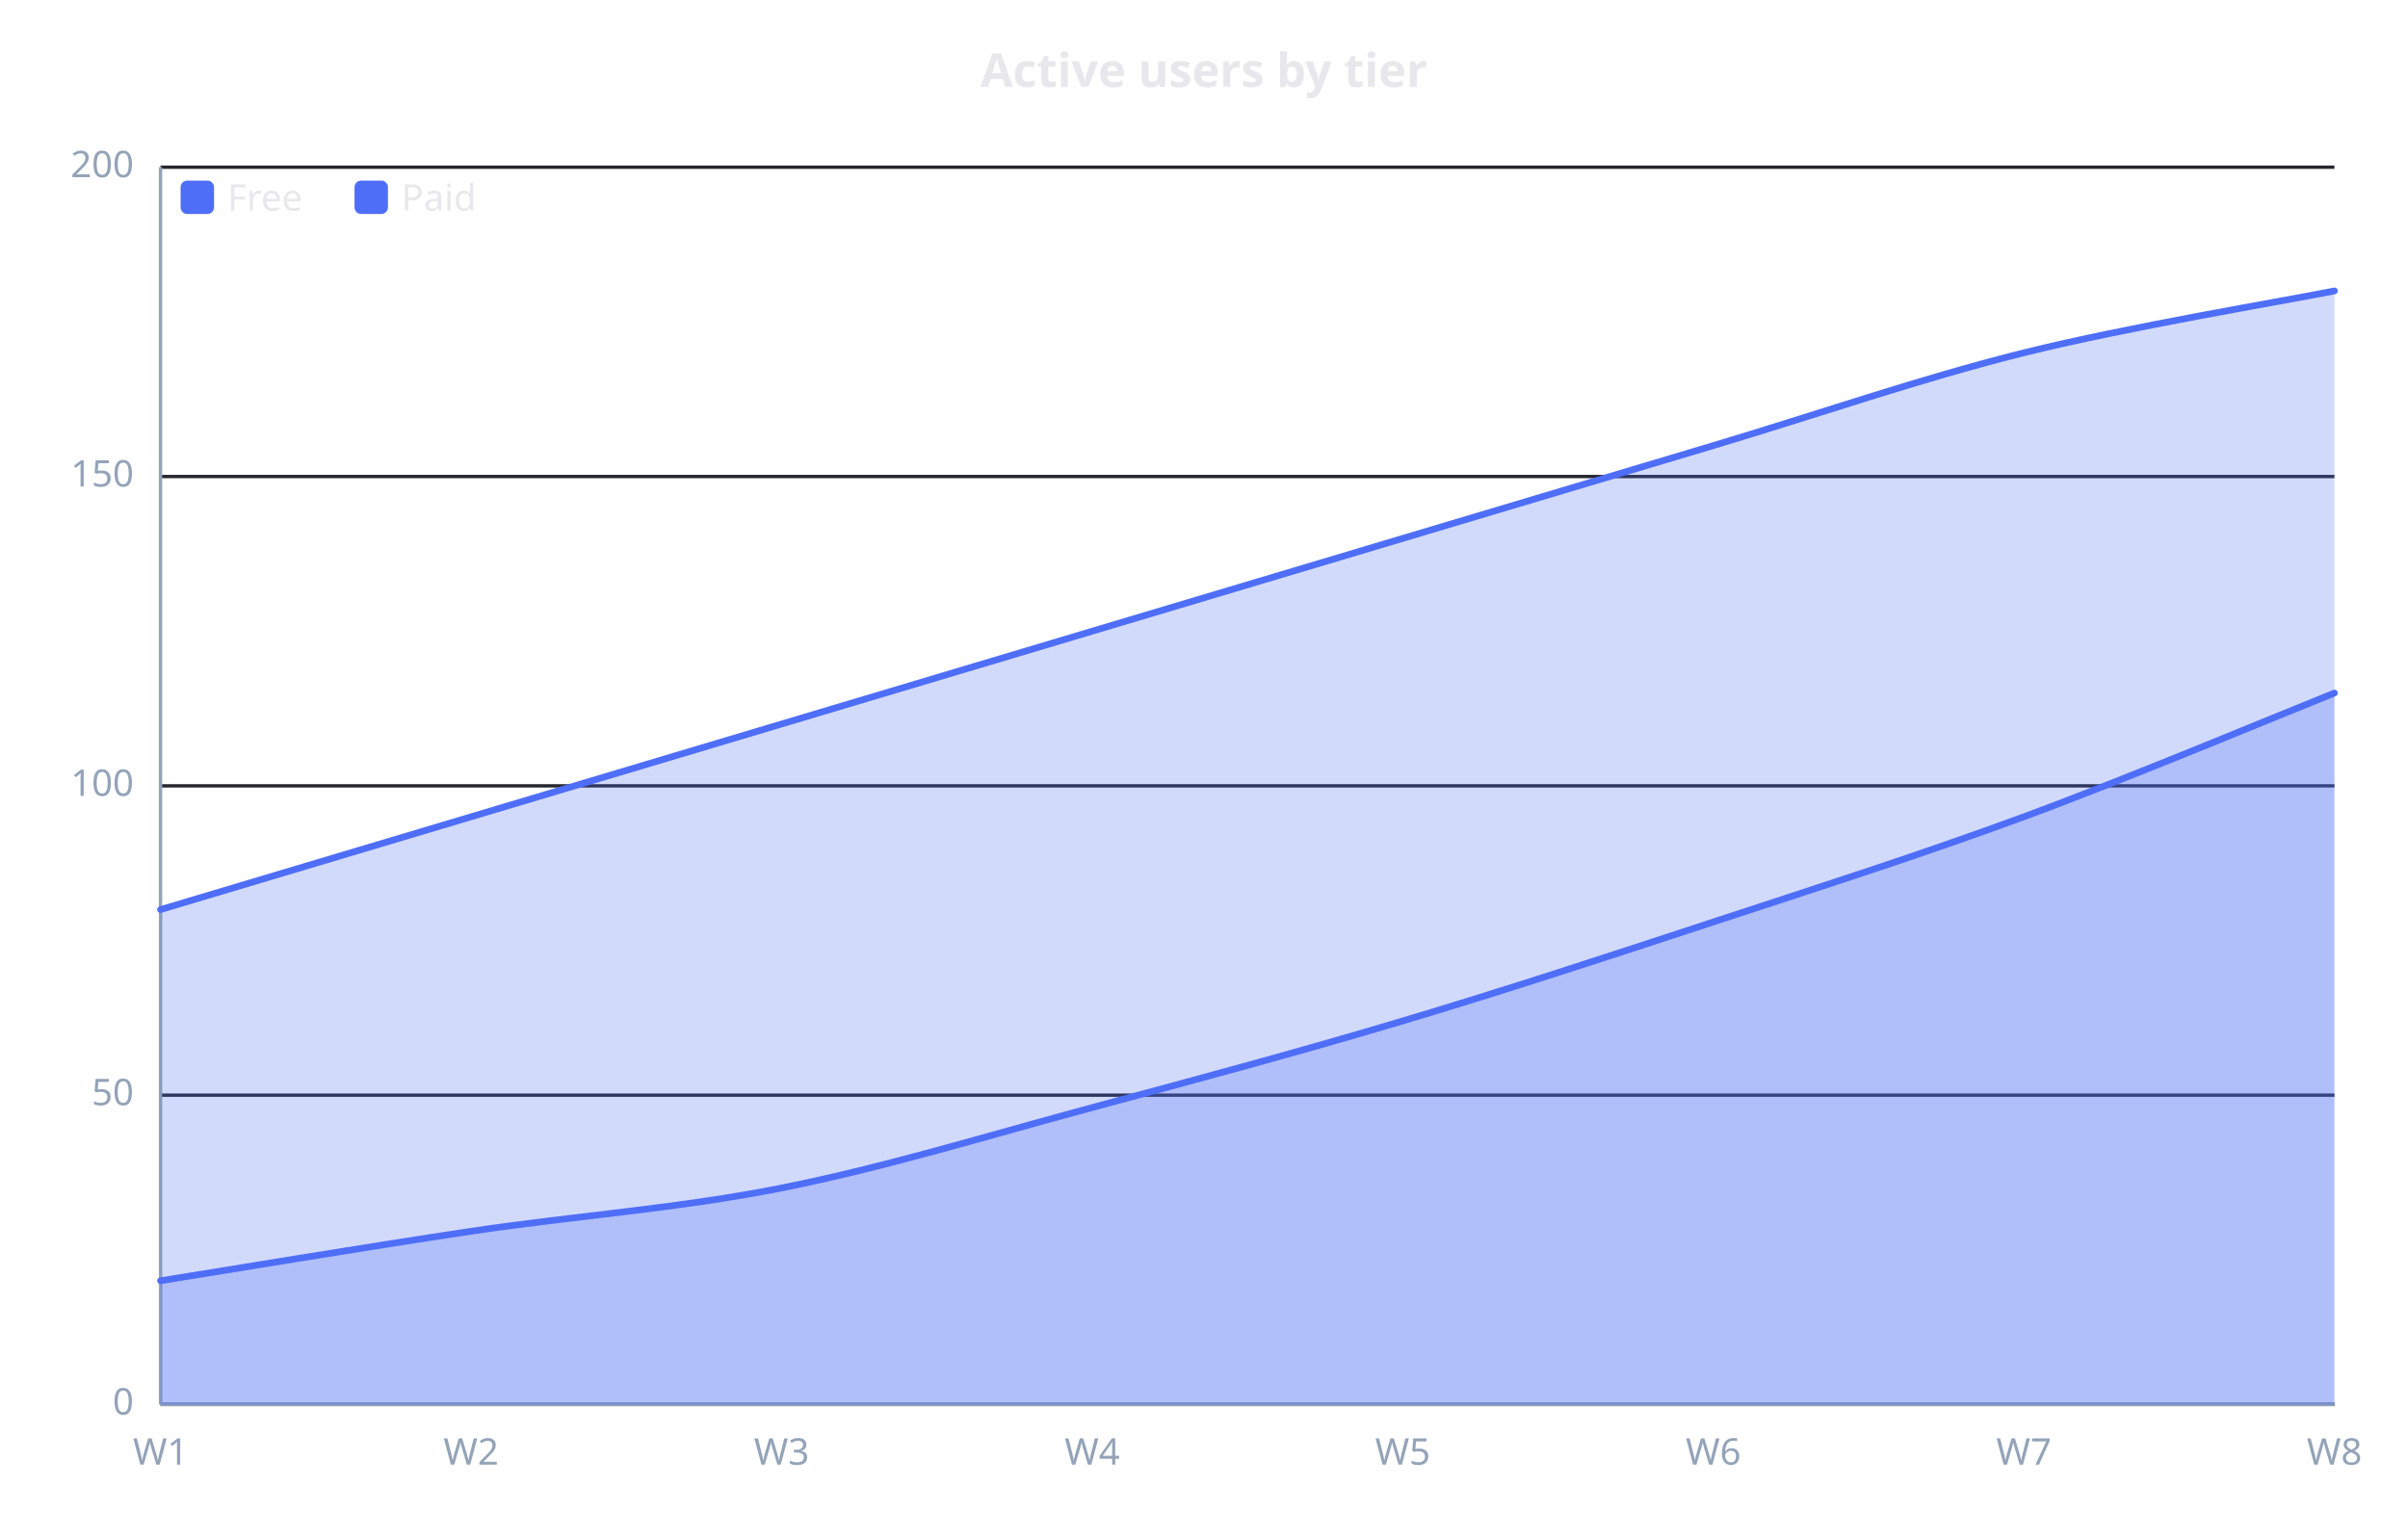
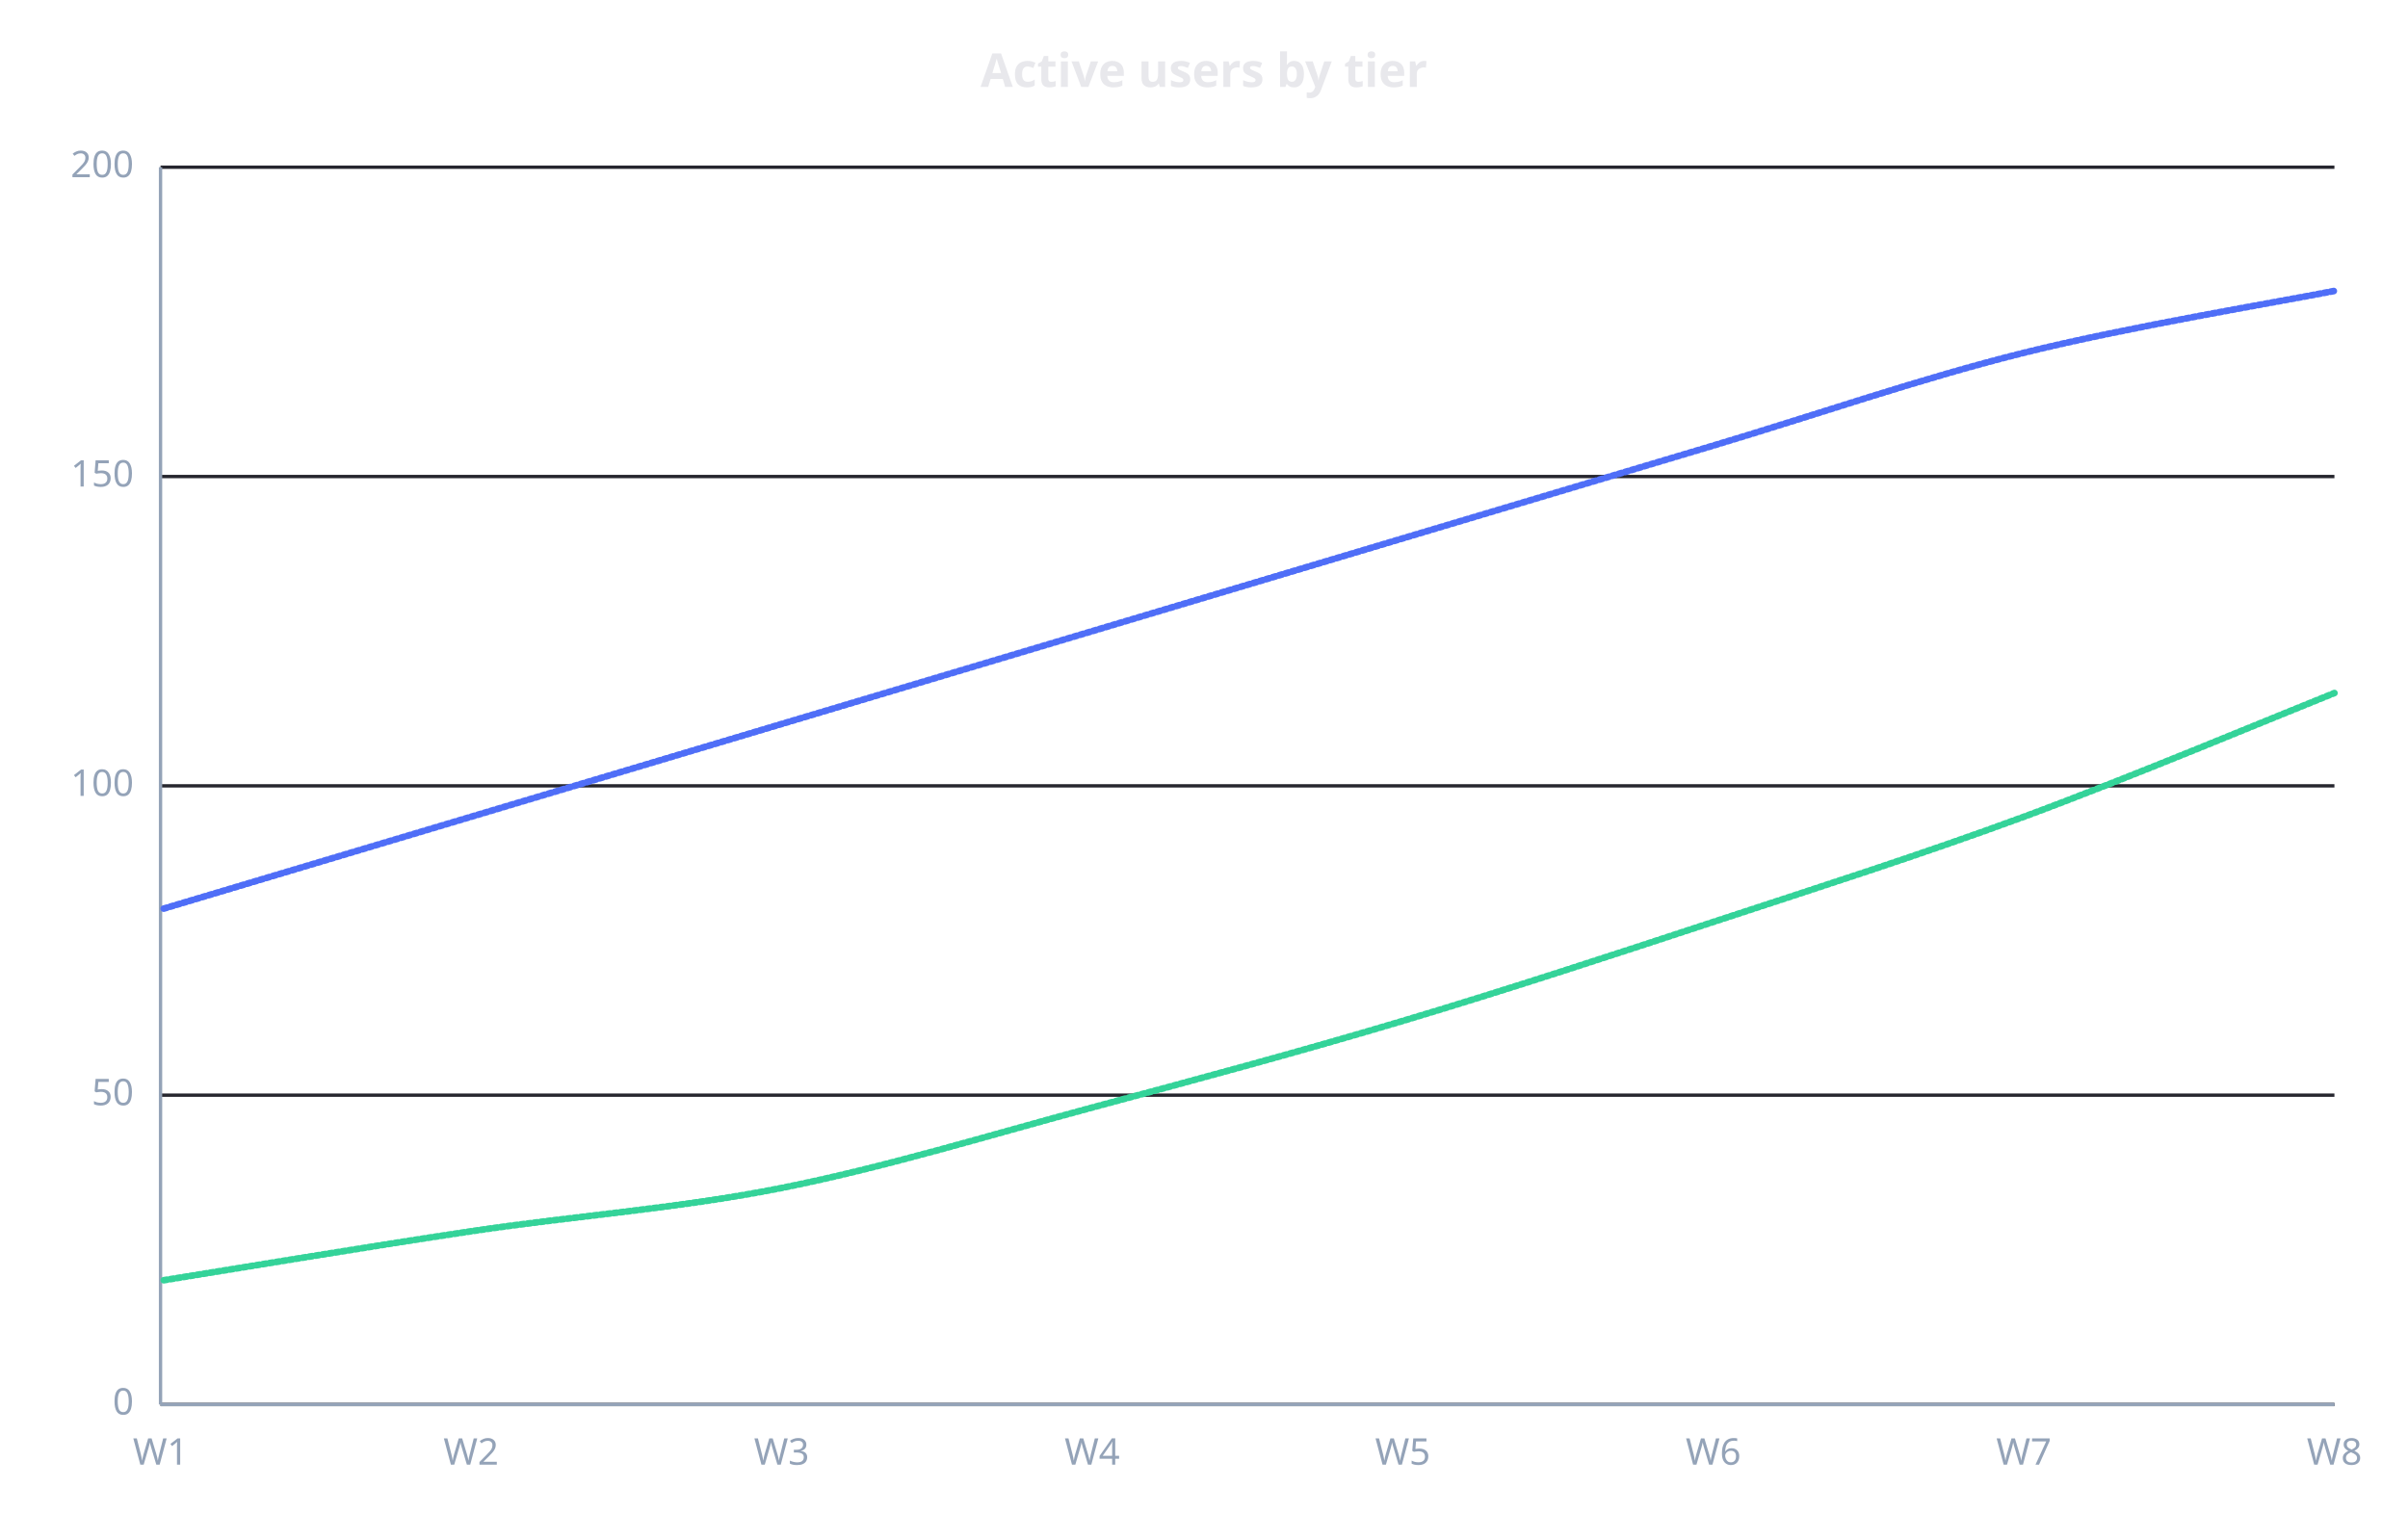
- <svg xmlns="http://www.w3.org/2000/svg" viewBox="0 0 720 460" style="width:100%;height:auto;background:#0d0d14;border-radius:8px" font-family="system-ui,sans-serif" font-size="11">
+ <svg xmlns="http://www.w3.org/2000/svg" data-mdart-scope="mdart-s11pso7z" viewBox="0 0 720 460" style="width:100%;height:auto;background:#0d0d14;border-radius:8px" font-family="'Noto Sans', 'Noto Sans CJK', Inter, -apple-system, BlinkMacSystemFont, 'Segoe UI', Roboto, 'Helvetica Neue', Arial, sans-serif" font-size="11">
+   <style>@keyframes mdart-s11pso7z-mdart-plot-draw{to{stroke-dashoffset:0}}@keyframes mdart-s11pso7z-mdart-plot-fade{from{opacity:0}to{opacity:1}}@keyframes mdart-s11pso7z-mdart-plot-rise{from{transform:scaleY(0)}to{transform:scaleY(1)}}@keyframes mdart-s11pso7z-mdart-plot-pop{from{transform:scale(0)}to{transform:scale(1)}}@keyframes mdart-s11pso7z-mdart-plot-bright-loop{0%,100%{filter:brightness(1) saturate(1)}50%{filter:brightness(1.5) saturate(1.3) drop-shadow(0 0 5px rgba(255,255,255,.45))}}@keyframes mdart-s11pso7z-mdart-plot-area-glow{0%,100%{filter:brightness(1) saturate(1)}50%{filter:brightness(1.32) saturate(1.18) drop-shadow(0 0 6px rgba(255,255,255,.4))}}@keyframes mdart-s11pso7z-mdart-plot-line-glow{0%,100%{filter:brightness(1) saturate(1)}50%{filter:brightness(1.55) saturate(1.3) drop-shadow(0 0 4px rgba(255,255,255,.55)) drop-shadow(0 0 7px rgba(255,255,255,.3))}}@keyframes mdart-s11pso7z-mdart-plot-ref-glow{0%,100%{filter:brightness(1) saturate(1)}50%{filter:brightness(1.41) saturate(1.23) drop-shadow(0 0 3px rgba(255,255,255,.41)) drop-shadow(0 0 5px rgba(255,255,255,.23))}}</style>
  <text x="360" y="26" text-anchor="middle" fill="#e8e8ec" font-size="14" font-weight="600">Active users by tier</text>
  <line x1="48" y1="420.00" x2="698" y2="420.00" stroke="#26262e" stroke-width="1" />
  <text x="40" y="423.00" text-anchor="end" fill="#94a3b8">0</text>
  <line x1="48" y1="327.50" x2="698" y2="327.50" stroke="#26262e" stroke-width="1" />
  <text x="40" y="330.50" text-anchor="end" fill="#94a3b8">50</text>
  <line x1="48" y1="235.00" x2="698" y2="235.00" stroke="#26262e" stroke-width="1" />
  <text x="40" y="238.00" text-anchor="end" fill="#94a3b8">100</text>
  <line x1="48" y1="142.50" x2="698" y2="142.50" stroke="#26262e" stroke-width="1" />
  <text x="40" y="145.50" text-anchor="end" fill="#94a3b8">150</text>
  <line x1="48" y1="50.00" x2="698" y2="50.00" stroke="#26262e" stroke-width="1" />
  <text x="40" y="53.00" text-anchor="end" fill="#94a3b8">200</text>
  <line x1="48" y1="420" x2="698" y2="420" stroke="#94a3b8" stroke-width="1" />
  <line x1="48" y1="50" x2="48" y2="420" stroke="#94a3b8" stroke-width="1" />
  <text x="48.00" y="438" text-anchor="middle" fill="#94a3b8">W1</text>
  <text x="140.86" y="438" text-anchor="middle" fill="#94a3b8">W2</text>
  <text x="233.71" y="438" text-anchor="middle" fill="#94a3b8">W3</text>
  <text x="326.57" y="438" text-anchor="middle" fill="#94a3b8">W4</text>
  <text x="419.43" y="438" text-anchor="middle" fill="#94a3b8">W5</text>
  <text x="512.29" y="438" text-anchor="middle" fill="#94a3b8">W6</text>
  <text x="605.14" y="438" text-anchor="middle" fill="#94a3b8">W7</text>
  <text x="698.00" y="438" text-anchor="middle" fill="#94a3b8">W8</text>
-   <path d="M 48 420 L 48 272 C 63.48 267.38 109.90 253.50 140.857 244.25 C 171.81 235.00 202.76 225.75 233.714 216.5 C 264.67 207.25 295.62 198.00 326.571 188.75 C 357.52 179.50 388.48 170.25 419.429 161 C 450.38 151.75 481.33 142.50 512.286 133.25 C 543.24 124.00 574.19 113.21 605.143 105.5 C 636.10 97.79 682.52 90.08 698 87 L 698 420 Z" fill="#4f6ef7" fill-opacity="0.25" stroke="none" />
-   <path d="M 48 272 C 63.48 267.38 109.90 253.50 140.857 244.25 C 171.81 235.00 202.76 225.75 233.714 216.5 C 264.67 207.25 295.62 198.00 326.571 188.75 C 357.52 179.50 388.48 170.25 419.429 161 C 450.38 151.75 481.33 142.50 512.286 133.25 C 543.24 124.00 574.19 113.21 605.143 105.5 C 636.10 97.79 682.52 90.08 698 87" fill="none" stroke="#4f6ef7" stroke-width="2" stroke-linejoin="round" stroke-linecap="round" />
-   <path d="M 48 420 L 48 383 C 63.48 380.53 109.90 372.82 140.857 368.2 C 171.81 363.57 202.76 361.42 233.714 355.25 C 264.67 349.08 295.62 339.52 326.571 331.2 C 357.52 322.88 388.48 314.55 419.429 305.3 C 450.38 296.05 481.33 285.88 512.286 275.7 C 543.24 265.52 574.19 255.66 605.143 244.25 C 636.10 232.84 682.52 213.42 698 207.25 L 698 420 Z" fill="#4f6ef7" fill-opacity="0.25" stroke="none" />
-   <path d="M 48 383 C 63.48 380.53 109.90 372.82 140.857 368.2 C 171.81 363.57 202.76 361.42 233.714 355.25 C 264.67 349.08 295.62 339.52 326.571 331.2 C 357.52 322.88 388.48 314.55 419.429 305.3 C 450.38 296.05 481.33 285.88 512.286 275.7 C 543.24 265.52 574.19 255.66 605.143 244.25 C 636.10 232.84 682.52 213.42 698 207.25" fill="none" stroke="#4f6ef7" stroke-width="2" stroke-linejoin="round" stroke-linecap="round" />
-   <g transform="translate(54.00,54.00)">
-     <rect x="0" y="0" width="10" height="10" fill="#4f6ef7" rx="2" />
+   <path d="M 48 420 L 48 272 C 63.48 267.38 109.90 253.50 140.857 244.25 C 171.81 235.00 202.76 225.75 233.714 216.5 C 264.67 207.25 295.62 198.00 326.571 188.75 C 357.52 179.50 388.48 170.25 419.429 161 C 450.38 151.75 481.33 142.50 512.286 133.25 C 543.24 124.00 574.19 113.21 605.143 105.5 C 636.10 97.79 682.52 90.08 698 87 L 698 420 Z" fill="#4f6ef7" fill-opacity="0.25" stroke="none" style="opacity:0;animation:mdart-s11pso7z-mdart-plot-fade 1100ms ease-out 0ms forwards, mdart-s11pso7z-mdart-plot-area-glow 2600ms ease-in-out 1890ms infinite" />
+   <path pathLength="1" d="M 48 272 C 63.48 267.38 109.90 253.50 140.857 244.25 C 171.81 235.00 202.76 225.75 233.714 216.5 C 264.67 207.25 295.62 198.00 326.571 188.75 C 357.52 179.50 388.48 170.25 419.429 161 C 450.38 151.75 481.33 142.50 512.286 133.25 C 543.24 124.00 574.19 113.21 605.143 105.5 C 636.10 97.79 682.52 90.08 698 87" fill="none" stroke="#4f6ef7" stroke-width="2" stroke-linejoin="round" stroke-linecap="round" style="stroke-dasharray:1;stroke-dashoffset:1;animation:mdart-s11pso7z-mdart-plot-draw 1100ms ease-out 0ms forwards, mdart-s11pso7z-mdart-plot-line-glow 2600ms ease-in-out 1890ms infinite" />
+   <path d="M 48 420 L 48 383 C 63.48 380.53 109.90 372.82 140.857 368.2 C 171.81 363.57 202.76 361.42 233.714 355.25 C 264.67 349.08 295.62 339.52 326.571 331.2 C 357.52 322.88 388.48 314.55 419.429 305.3 C 450.38 296.05 481.33 285.88 512.286 275.7 C 543.24 265.52 574.19 255.66 605.143 244.25 C 636.10 232.84 682.52 213.42 698 207.25 L 698 420 Z" fill="#34d399" fill-opacity="0.25" stroke="none" style="opacity:0;animation:mdart-s11pso7z-mdart-plot-fade 1100ms ease-out 150ms forwards, mdart-s11pso7z-mdart-plot-area-glow 2600ms ease-in-out 2757ms infinite" />
+   <path pathLength="1" d="M 48 383 C 63.48 380.53 109.90 372.82 140.857 368.2 C 171.81 363.57 202.76 361.42 233.714 355.25 C 264.67 349.08 295.62 339.52 326.571 331.2 C 357.52 322.88 388.48 314.55 419.429 305.3 C 450.38 296.05 481.33 285.88 512.286 275.7 C 543.24 265.52 574.19 255.66 605.143 244.25 C 636.10 232.84 682.52 213.42 698 207.25" fill="none" stroke="#34d399" stroke-width="2" stroke-linejoin="round" stroke-linecap="round" style="stroke-dasharray:1;stroke-dashoffset:1;animation:mdart-s11pso7z-mdart-plot-draw 1100ms ease-out 150ms forwards, mdart-s11pso7z-mdart-plot-line-glow 2600ms ease-in-out 2757ms infinite" />
+   <g transform="translate(54.00,54.00)" style="opacity:0;animation:mdart-s11pso7z-mdart-plot-fade 350ms ease-out 0ms forwards">
+     <rect x="0" y="0" width="10" height="10" fill="#4f6ef7" rx="2" style="animation:mdart-s11pso7z-mdart-plot-bright-loop 2600ms ease-in-out 1890ms infinite" />
    <text x="14" y="9" fill="#e8e8ec">Free</text>
  </g>
-   <g transform="translate(106.00,54.00)">
-     <rect x="0" y="0" width="10" height="10" fill="#4f6ef7" rx="2" />
+   <g transform="translate(106.00,54.00)" style="opacity:0;animation:mdart-s11pso7z-mdart-plot-fade 350ms ease-out 150ms forwards">
+     <rect x="0" y="0" width="10" height="10" fill="#34d399" rx="2" style="animation:mdart-s11pso7z-mdart-plot-bright-loop 2600ms ease-in-out 2757ms infinite" />
    <text x="14" y="9" fill="#e8e8ec">Paid</text>
  </g>
</svg>
